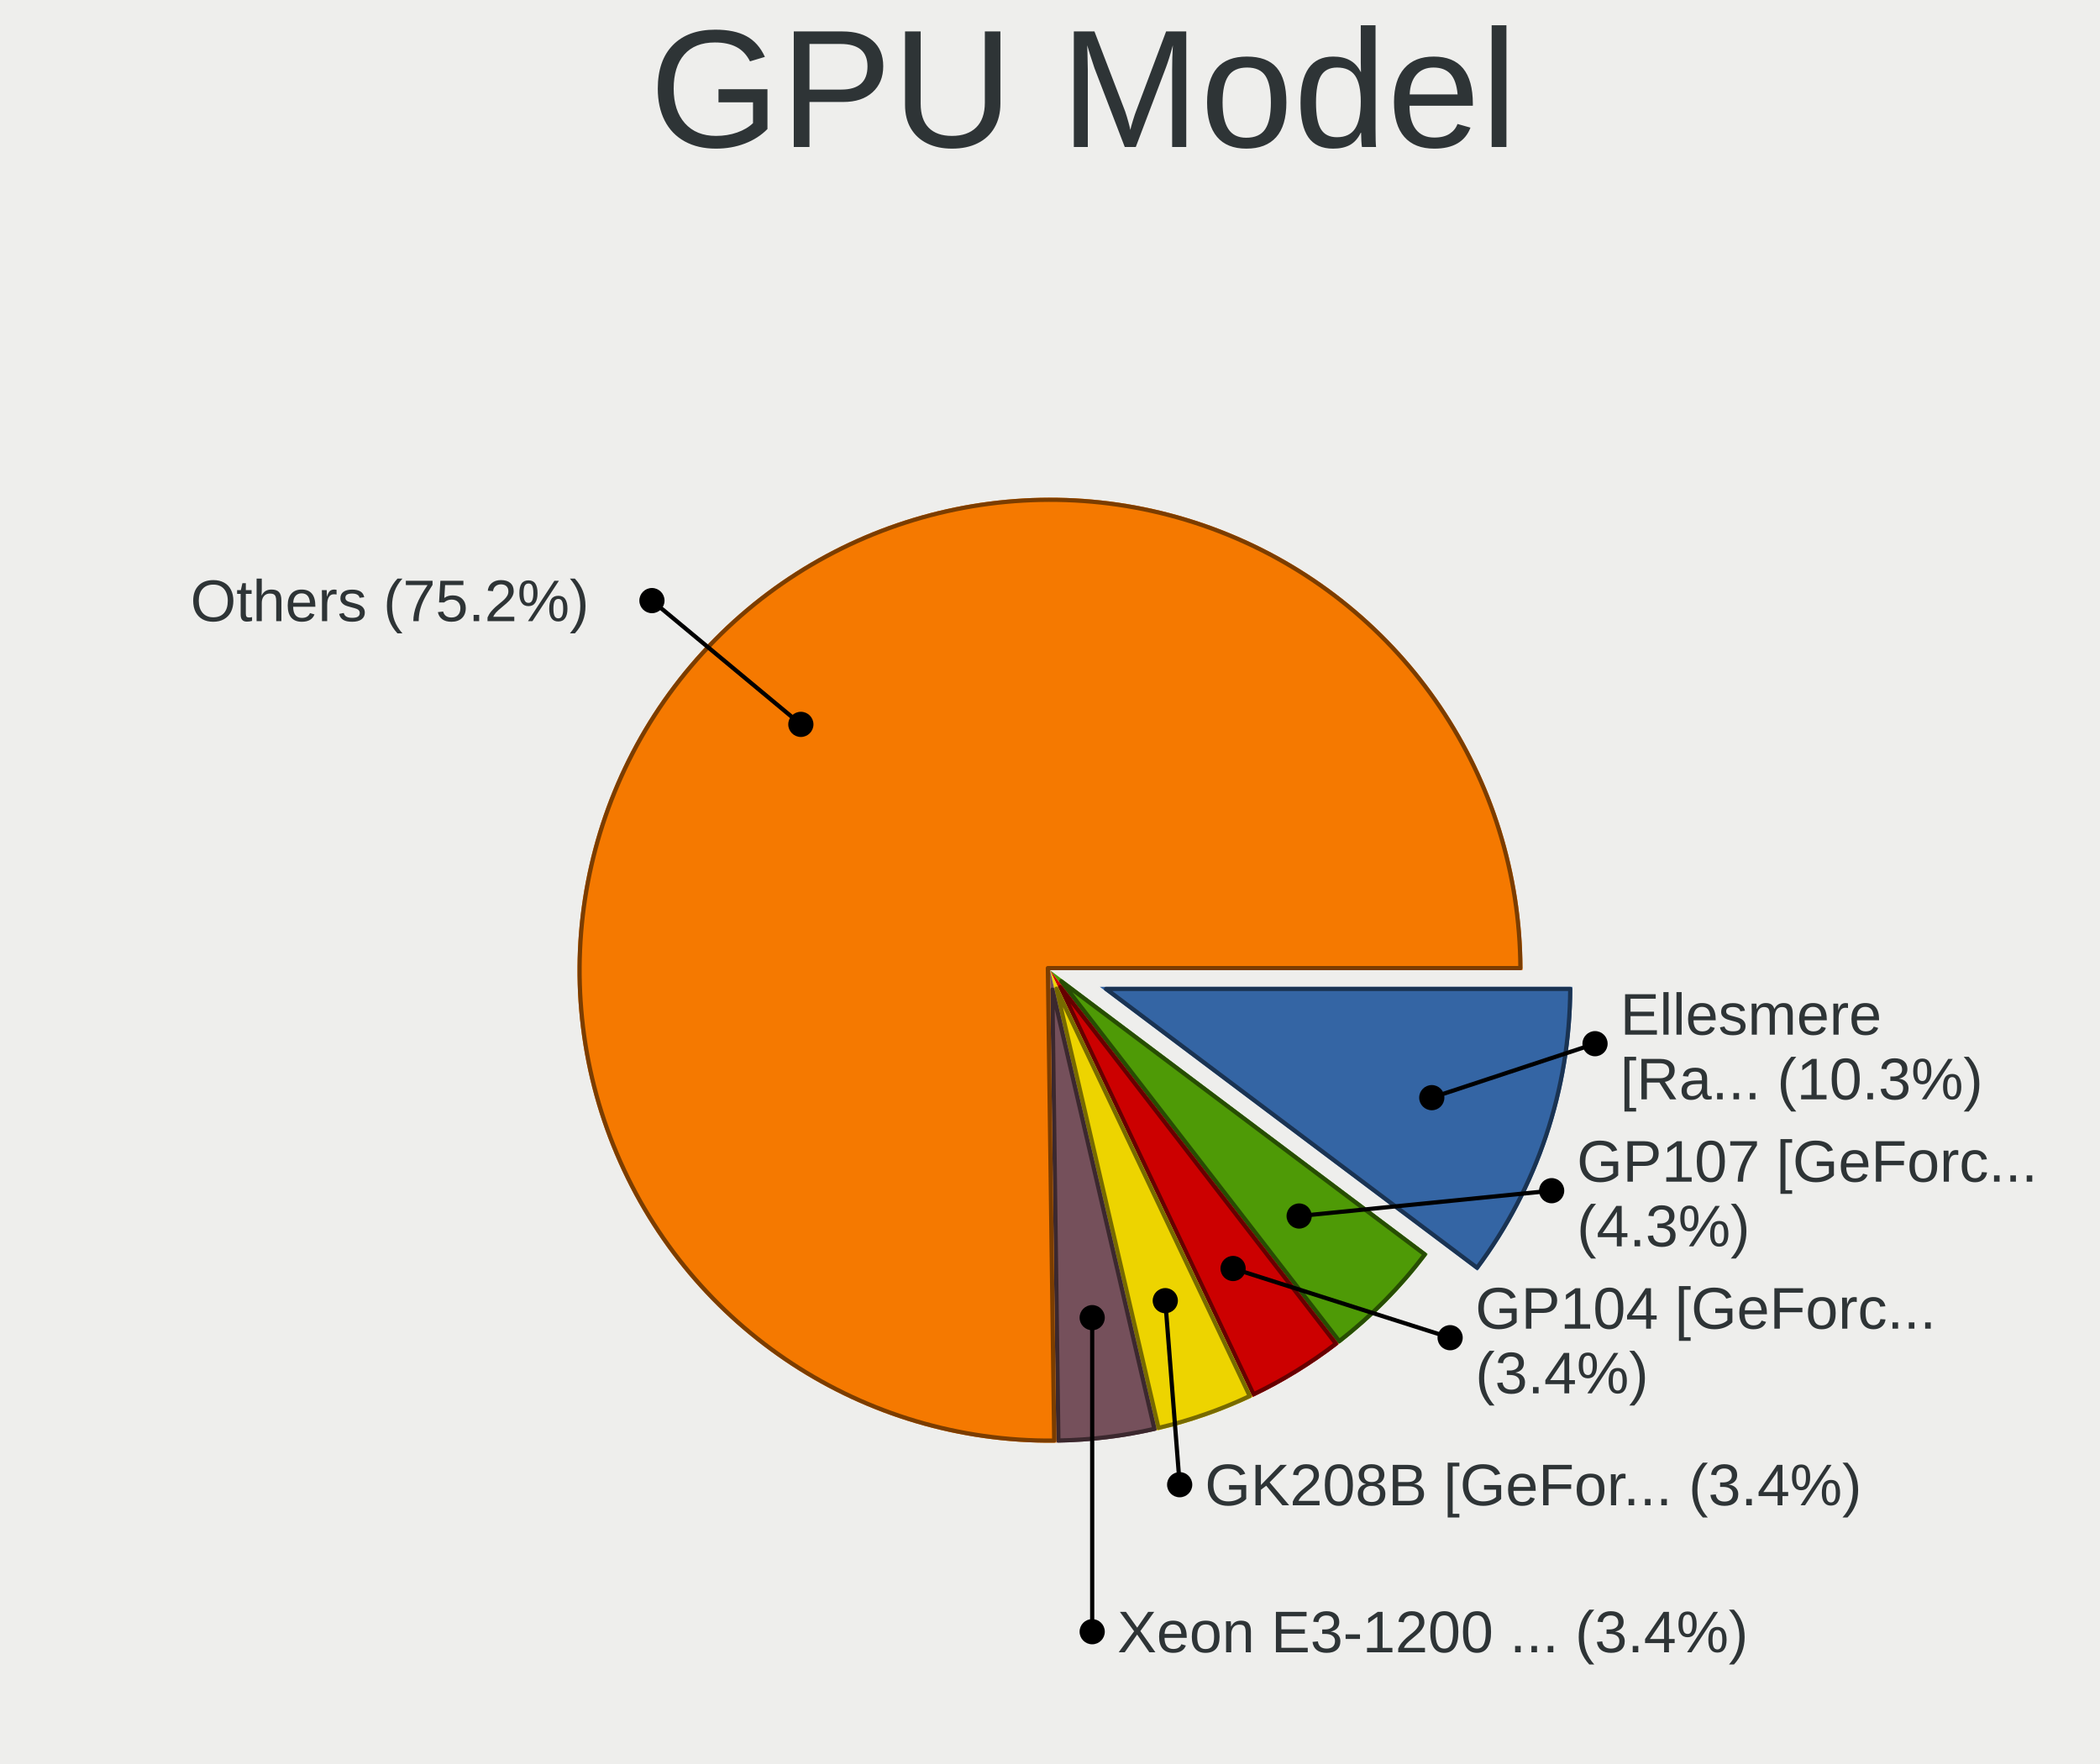
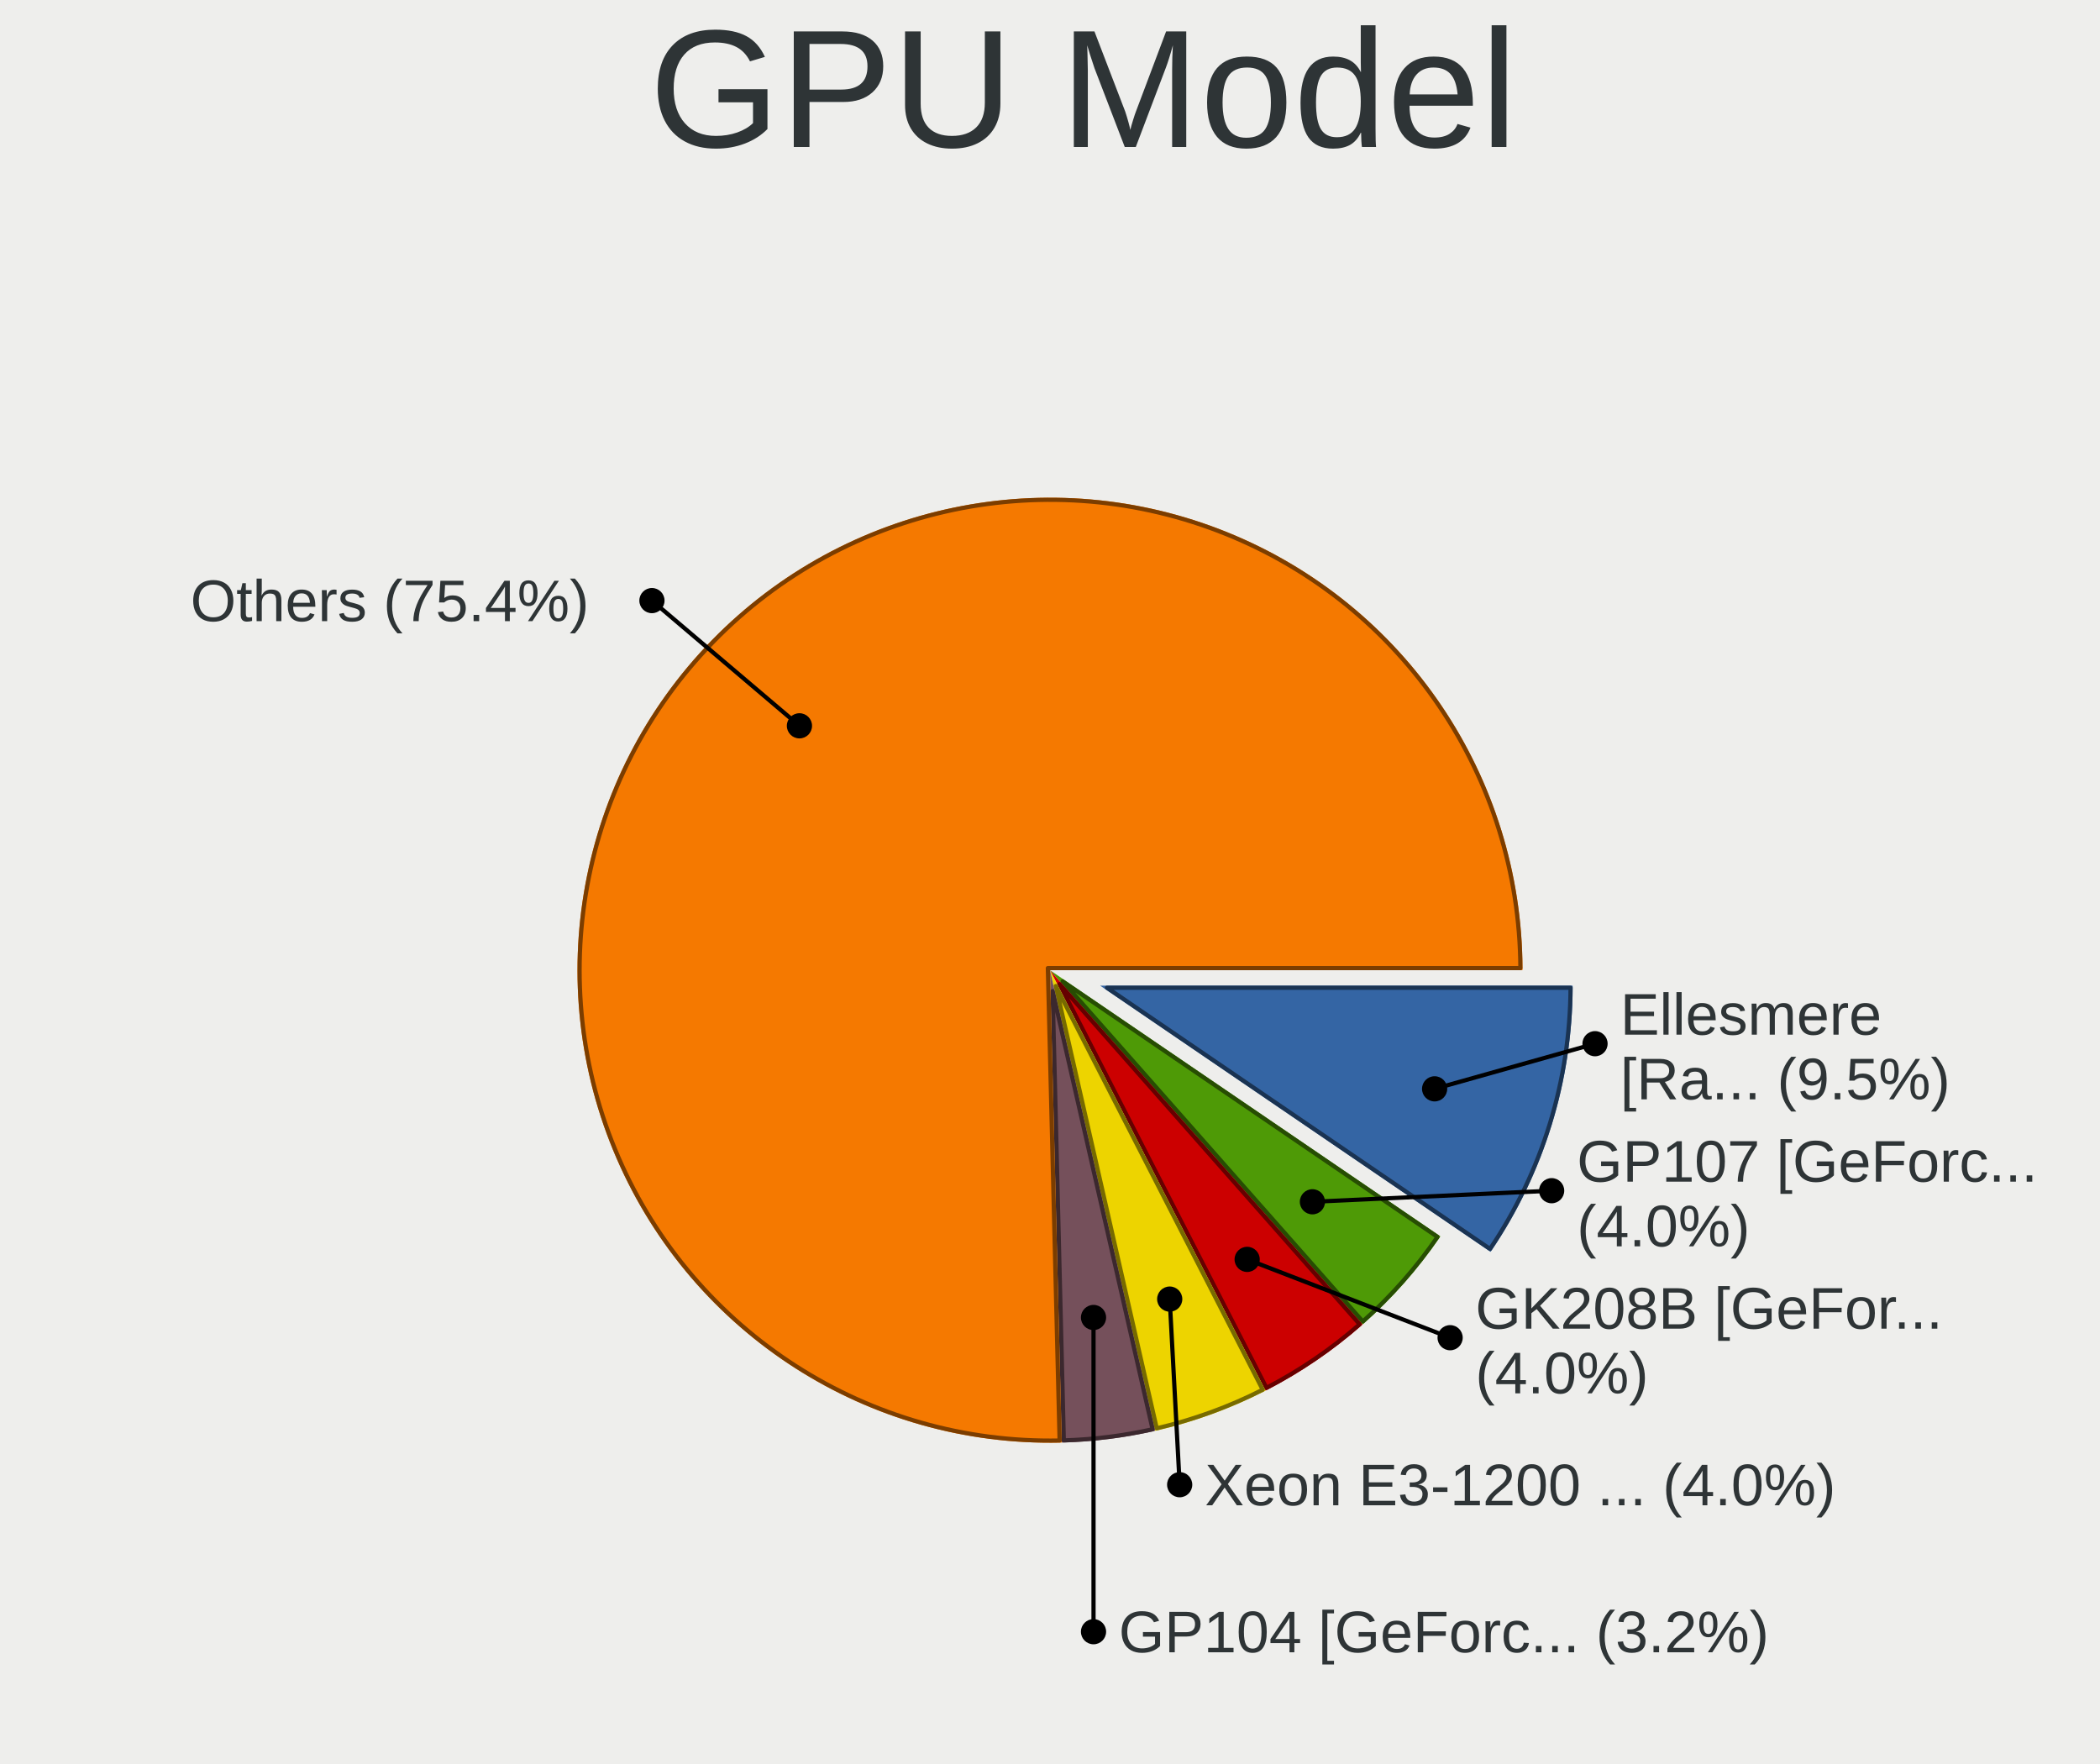
<svg xmlns="http://www.w3.org/2000/svg" width="500" height="420" version="1.0" id="ezcGraph">
  <defs />
  <g id="ezcGraphChart" color-rendering="optimizeQuality" shape-rendering="geometricPrecision" text-rendering="optimizeLegibility">
    <path d=" M 0,420 L 0,0 L 500,0 L 500,420 L 0,420 z " style="fill: #eeeeec; fill-opacity: 1.00; stroke: none;" id="ezcGraphPolygon_1" />
    <path d=" M 0,42 L 0,0 L 500,0 L 500,42 L 0,42 z " style="fill: #000000; fill-opacity: 0.00; stroke: none;" id="ezcGraphPolygon_2" />
-     <path d="M 261.86,234.96 L 374.36,234.96 A 112.50,112.50 0 0,1 351.79,302.54 z" style="fill: #3465a4; fill-opacity: 1.00; stroke: none; cursor: pointer;" id="ezcGraphCircleSector_4" />
-     <path d="M 263.35,235.46 L 373.86,235.46 A 112.00,112.00 0 0,1 351.69,301.84 z" style="fill: none; stroke: #1a3352; stroke-width: 1; stroke-opacity: 1.00; stroke-linecap: round; stroke-linejoin: round;" id="ezcGraphCircleSector_5" />
-     <path d="M 250.00,231.00 L 339.94,298.58 A 112.50,112.50 0 0,1 318.78,320.02 z" style="fill: #4e9a06; fill-opacity: 1.00; stroke: none; cursor: pointer;" id="ezcGraphCircleSector_6" />
-     <path d="M 252.66,233.62 L 339.24,298.68 A 112.00,112.00 0 0,1 318.87,319.32 z" style="fill: none; stroke: #274d03; stroke-width: 1; stroke-opacity: 1.00; stroke-linecap: round; stroke-linejoin: round;" id="ezcGraphCircleSector_7" />
-     <path d="M 250.00,231.00 L 318.78,320.02 A 112.50,112.50 0 0,1 298.23,332.64 z" style="fill: #cc0000; fill-opacity: 1.00; stroke: none; cursor: pointer;" id="ezcGraphCircleSector_8" />
-     <path d="M 252.44,234.98 L 318.08,319.93 A 112.00,112.00 0 0,1 298.47,331.97 z" style="fill: none; stroke: #660000; stroke-width: 1; stroke-opacity: 1.00; stroke-linecap: round; stroke-linejoin: round;" id="ezcGraphCircleSector_9" />
-     <path d="M 250.00,231.00 L 298.23,332.64 A 112.50,112.50 0 0,1 275.45,340.58 z" style="fill: #edd400; fill-opacity: 1.00; stroke: none; cursor: pointer;" id="ezcGraphCircleSector_10" />
-     <path d="M 251.54,235.40 L 297.56,332.40 A 112.00,112.00 0 0,1 275.83,339.98 z" style="fill: none; stroke: #776a00; stroke-width: 1; stroke-opacity: 1.00; stroke-linecap: round; stroke-linejoin: round;" id="ezcGraphCircleSector_11" />
-     <path d="M 250.00,231.00 L 275.45,340.58 A 112.50,112.50 0 0,1 251.51,343.49 z" style="fill: #75505b; fill-opacity: 1.00; stroke: none; cursor: pointer;" id="ezcGraphCircleSector_12" />
-     <path d="M 250.56,235.63 L 274.85,340.21 A 112.00,112.00 0 0,1 252.00,342.98 z" style="fill: none; stroke: #3b282e; stroke-width: 1; stroke-opacity: 1.00; stroke-linecap: round; stroke-linejoin: round;" id="ezcGraphCircleSector_13" />
-     <path d="M 250.00,231.00 L 251.51,343.49 A 112.50,112.50 0 1,1 362.50,231.00 z" style="fill: #f57900; fill-opacity: 1.00; stroke: none;" id="ezcGraphCircleSector_14" />
-     <path d="M 249.49,230.50 L 251.00,343.00 A 112.00,112.00 0 1,1 362.00,230.50 z" style="fill: none; stroke: #7b3d00; stroke-width: 1; stroke-opacity: 1.00; stroke-linecap: round; stroke-linejoin: round;" id="ezcGraphCircleSector_15" />
-     <path d=" M 190.68,172.471 L 155.225,143" style="fill: none; stroke: #000000; stroke-width: 1; stroke-opacity: 1.00; stroke-linecap: round; stroke-linejoin: round;" id="ezcGraphLine_16" />
-     <ellipse cx="190.68" cy="172.471" rx="3" ry="3" style="fill: #000000; fill-opacity: 1.00; stroke: none;" id="ezcGraphCircle_17" />
+     <path d="M 261.94,234.68 L 374.44,234.68 A 112.50,112.50 0 0,1 354.90,298.06 z" style="fill: #3465a4; fill-opacity: 1.00; stroke: none; cursor: pointer;" id="ezcGraphCircleSector_4" />
+     <path d="M 263.57,235.18 L 373.94,235.18 A 112.00,112.00 0 0,1 354.77,297.36 z" style="fill: none; stroke: #1a3352; stroke-width: 1; stroke-opacity: 1.00; stroke-linecap: round; stroke-linejoin: round;" id="ezcGraphCircleSector_5" />
+     <path d="M 250.00,231.00 L 342.95,294.37 A 112.50,112.50 0 0,1 324.44,315.35 z" style="fill: #4e9a06; fill-opacity: 1.00; stroke: none; cursor: pointer;" id="ezcGraphCircleSector_6" />
+     <path d="M 253.01,233.66 L 342.26,294.50 A 112.00,112.00 0 0,1 324.48,314.64 z" style="fill: none; stroke: #274d03; stroke-width: 1; stroke-opacity: 1.00; stroke-linecap: round; stroke-linejoin: round;" id="ezcGraphCircleSector_7" />
+     <path d="M 250.00,231.00 L 324.44,315.35 A 112.50,112.50 0 0,1 301.32,331.11 z" style="fill: #cc0000; fill-opacity: 1.00; stroke: none; cursor: pointer;" id="ezcGraphCircleSector_8" />
+     <path d="M 252.27,234.32 L 323.73,315.31 A 112.00,112.00 0 0,1 301.54,330.44 z" style="fill: none; stroke: #660000; stroke-width: 1; stroke-opacity: 1.00; stroke-linecap: round; stroke-linejoin: round;" id="ezcGraphCircleSector_9" />
+     <path d="M 250.00,231.00 L 301.32,331.11 A 112.50,112.50 0 0,1 275.03,340.68 z" style="fill: #edd400; fill-opacity: 1.00; stroke: none; cursor: pointer;" id="ezcGraphCircleSector_10" />
+     <path d="M 251.38,234.78 L 300.65,330.89 A 112.00,112.00 0 0,1 275.41,340.08 z" style="fill: none; stroke: #776a00; stroke-width: 1; stroke-opacity: 1.00; stroke-linecap: round; stroke-linejoin: round;" id="ezcGraphCircleSector_11" />
+     <path d="M 250.00,231.00 L 275.03,340.68 A 112.50,112.50 0 0,1 252.80,343.47 z" style="fill: #75505b; fill-opacity: 1.00; stroke: none; cursor: pointer;" id="ezcGraphCircleSector_12" />
+     <path d="M 250.62,235.98 L 274.43,340.30 A 112.00,112.00 0 0,1 253.29,342.95 z" style="fill: none; stroke: #3b282e; stroke-width: 1; stroke-opacity: 1.00; stroke-linecap: round; stroke-linejoin: round;" id="ezcGraphCircleSector_13" />
+     <path d="M 250.00,231.00 L 252.80,343.47 A 112.50,112.50 0 1,1 362.50,231.00 z" style="fill: #f57900; fill-opacity: 1.00; stroke: none;" id="ezcGraphCircleSector_14" />
+     <path d="M 249.49,230.50 L 252.29,342.98 A 112.00,112.00 0 1,1 362.00,230.50 z" style="fill: none; stroke: #7b3d00; stroke-width: 1; stroke-opacity: 1.00; stroke-linecap: round; stroke-linejoin: round;" id="ezcGraphCircleSector_15" />
+     <path d=" M 190.344,172.814 L 155.225,143" style="fill: none; stroke: #000000; stroke-width: 1; stroke-opacity: 1.00; stroke-linecap: round; stroke-linejoin: round;" id="ezcGraphLine_16" />
+     <ellipse cx="190.344" cy="172.814" rx="3" ry="3" style="fill: #000000; fill-opacity: 1.00; stroke: none;" id="ezcGraphCircle_17" />
    <ellipse cx="155.225" cy="143" rx="3" ry="3" style="fill: #000000; fill-opacity: 1.00; stroke: none;" id="ezcGraphCircle_18" />
-     <path d=" M 340.901,261.347 L 379.769,248.5" style="fill: none; stroke: #000000; stroke-width: 1; stroke-opacity: 1.00; stroke-linecap: round; stroke-linejoin: round;" id="ezcGraphLine_20" />
-     <ellipse cx="340.901" cy="261.347" rx="3" ry="3" style="fill: #000000; fill-opacity: 1.00; stroke: none;" id="ezcGraphCircle_21" />
+     <path d=" M 341.576,259.247 L 379.769,248.5" style="fill: none; stroke: #000000; stroke-width: 1; stroke-opacity: 1.00; stroke-linecap: round; stroke-linejoin: round;" id="ezcGraphLine_20" />
+     <ellipse cx="341.576" cy="259.247" rx="3" ry="3" style="fill: #000000; fill-opacity: 1.00; stroke: none;" id="ezcGraphCircle_21" />
    <ellipse cx="379.769" cy="248.5" rx="3" ry="3" style="fill: #000000; fill-opacity: 1.00; stroke: none;" id="ezcGraphCircle_22" />
-     <path d=" M 309.32,289.529 L 369.44,283.5" style="fill: none; stroke: #000000; stroke-width: 1; stroke-opacity: 1.00; stroke-linecap: round; stroke-linejoin: round;" id="ezcGraphLine_24" />
-     <ellipse cx="309.32" cy="289.529" rx="3" ry="3" style="fill: #000000; fill-opacity: 1.00; stroke: none;" id="ezcGraphCircle_25" />
+     <path d=" M 312.482,286.14 L 369.44,283.5" style="fill: none; stroke: #000000; stroke-width: 1; stroke-opacity: 1.00; stroke-linecap: round; stroke-linejoin: round;" id="ezcGraphLine_24" />
+     <ellipse cx="312.482" cy="286.14" rx="3" ry="3" style="fill: #000000; fill-opacity: 1.00; stroke: none;" id="ezcGraphCircle_25" />
    <ellipse cx="369.44" cy="283.5" rx="3" ry="3" style="fill: #000000; fill-opacity: 1.00; stroke: none;" id="ezcGraphCircle_26" />
-     <path d=" M 293.589,302.024 L 345.268,318.5" style="fill: none; stroke: #000000; stroke-width: 1; stroke-opacity: 1.00; stroke-linecap: round; stroke-linejoin: round;" id="ezcGraphLine_28" />
-     <ellipse cx="293.589" cy="302.024" rx="3" ry="3" style="fill: #000000; fill-opacity: 1.00; stroke: none;" id="ezcGraphCircle_29" />
+     <path d=" M 296.943,299.853 L 345.268,318.5" style="fill: none; stroke: #000000; stroke-width: 1; stroke-opacity: 1.00; stroke-linecap: round; stroke-linejoin: round;" id="ezcGraphLine_28" />
+     <ellipse cx="296.943" cy="299.853" rx="3" ry="3" style="fill: #000000; fill-opacity: 1.00; stroke: none;" id="ezcGraphCircle_29" />
    <ellipse cx="345.268" cy="318.5" rx="3" ry="3" style="fill: #000000; fill-opacity: 1.00; stroke: none;" id="ezcGraphCircle_30" />
-     <path d=" M 277.448,309.683 L 280.875,353.5" style="fill: none; stroke: #000000; stroke-width: 1; stroke-opacity: 1.00; stroke-linecap: round; stroke-linejoin: round;" id="ezcGraphLine_32" />
-     <ellipse cx="277.448" cy="309.683" rx="3" ry="3" style="fill: #000000; fill-opacity: 1.00; stroke: none;" id="ezcGraphCircle_33" />
+     <path d=" M 278.502,309.308 L 280.875,353.5" style="fill: none; stroke: #000000; stroke-width: 1; stroke-opacity: 1.00; stroke-linecap: round; stroke-linejoin: round;" id="ezcGraphLine_32" />
+     <ellipse cx="278.502" cy="309.308" rx="3" ry="3" style="fill: #000000; fill-opacity: 1.00; stroke: none;" id="ezcGraphCircle_33" />
    <ellipse cx="280.875" cy="353.5" rx="3" ry="3" style="fill: #000000; fill-opacity: 1.00; stroke: none;" id="ezcGraphCircle_34" />
-     <path d=" M 260.045,313.726 L 260.045,388.5" style="fill: none; stroke: #000000; stroke-width: 1; stroke-opacity: 1.00; stroke-linecap: round; stroke-linejoin: round;" id="ezcGraphLine_36" />
-     <ellipse cx="260.045" cy="313.726" rx="3" ry="3" style="fill: #000000; fill-opacity: 1.00; stroke: none;" id="ezcGraphCircle_37" />
-     <ellipse cx="260.045" cy="388.5" rx="3" ry="3" style="fill: #000000; fill-opacity: 1.00; stroke: none;" id="ezcGraphCircle_38" />
+     <path d=" M 260.362,313.687 L 260.362,388.5" style="fill: none; stroke: #000000; stroke-width: 1; stroke-opacity: 1.00; stroke-linecap: round; stroke-linejoin: round;" id="ezcGraphLine_36" />
+     <ellipse cx="260.362" cy="313.687" rx="3" ry="3" style="fill: #000000; fill-opacity: 1.00; stroke: none;" id="ezcGraphCircle_37" />
+     <ellipse cx="260.362" cy="388.5" rx="3" ry="3" style="fill: #000000; fill-opacity: 1.00; stroke: none;" id="ezcGraphCircle_38" />
    <g id="ezcGraphTextBox_3">
      <path d=" M 154.1,42 L 154.1,0.5 L 346.4,0.5 L 346.4,42 L 154.1,42 z " style="fill: #ffffff; fill-opacity: 0.00; stroke: none;" id="ezcGraphPolygon_40" />
      <text id="ezcGraphTextBox_3_text" x="154.6" text-length="190.8px" y="35" style="font-size: 40px; font-family: 'Arial'; fill: #2e3436; fill-opacity: 1.00; stroke: none;">GPU Model</text>
    </g>
    <g id="ezcGraphTextBox_19">
      <path d=" M 44.845,151 L 44.845,135.5 L 150.225,135.5 L 150.225,151 L 44.845,151 z " style="fill: #ffffff; fill-opacity: 0.00; stroke: none;" id="ezcGraphPolygon_41" />
-       <text id="ezcGraphTextBox_19_text" x="45.345" text-length="103.88px" y="147.9" style="font-size: 14px; font-family: 'Arial'; fill: #2e3436; fill-opacity: 1.00; stroke: none;">Others (75.2%)</text>
+       <text id="ezcGraphTextBox_19_text" x="45.345" text-length="103.88px" y="147.9" style="font-size: 14px; font-family: 'Arial'; fill: #2e3436; fill-opacity: 1.00; stroke: none;">Others (75.4%)</text>
    </g>
    <g id="ezcGraphTextBox_23" style=" cursor: pointer;">
-       <path d=" M 385.269,263.55 L 385.269,233.95 L 490.649,233.95 L 490.649,263.55 L 385.269,263.55 z " style="fill: #ffffff; fill-opacity: 0.00; stroke: none;" id="ezcGraphPolygon_42" />
+       <path d=" M 385.269,263.55 L 385.269,233.95 L 483.229,233.95 L 483.229,263.55 L 385.269,263.55 z " style="fill: #ffffff; fill-opacity: 0.00; stroke: none;" id="ezcGraphPolygon_42" />
      <text id="ezcGraphTextBox_23_text" x="385.769" text-length="66.78px" y="246.35" style="font-size: 14px; font-family: 'Arial'; fill: #2e3436; fill-opacity: 1.00; stroke: none;">Ellesmere</text>
-       <text id="ezcGraphTextBox_23_text" x="385.769" text-length="103.88px" y="261.75" style="font-size: 14px; font-family: 'Arial'; fill: #2e3436; fill-opacity: 1.00; stroke: none;">[Ra... (10.3%)</text>
+       <text id="ezcGraphTextBox_23_text" x="385.769" text-length="96.46px" y="261.75" style="font-size: 14px; font-family: 'Arial'; fill: #2e3436; fill-opacity: 1.00; stroke: none;">[Ra... (9.5%)</text>
    </g>
    <g id="ezcGraphTextBox_27" style=" cursor: pointer;">
      <path d=" M 374.94,298.55 L 374.94,268.95 L 495.161,268.95 L 495.161,298.55 L 374.94,298.55 z " style="fill: #ffffff; fill-opacity: 0.00; stroke: none;" id="ezcGraphPolygon_43" />
      <text id="ezcGraphTextBox_27_text" x="375.44" text-length="118.72px" y="281.35" style="font-size: 14px; font-family: 'Arial'; fill: #2e3436; fill-opacity: 1.00; stroke: none;">GP107 [GeForc...</text>
-       <text id="ezcGraphTextBox_27_text" x="375.44" text-length="44.52px" y="296.75" style="font-size: 14px; font-family: 'Arial'; fill: #2e3436; fill-opacity: 1.00; stroke: none;">(4.3%)</text>
+       <text id="ezcGraphTextBox_27_text" x="375.44" text-length="44.52px" y="296.75" style="font-size: 14px; font-family: 'Arial'; fill: #2e3436; fill-opacity: 1.00; stroke: none;">(4.0%)</text>
    </g>
    <g id="ezcGraphTextBox_31" style=" cursor: pointer;">
      <path d=" M 350.768,333.55 L 350.768,303.95 L 470.988,303.95 L 470.988,333.55 L 350.768,333.55 z " style="fill: #ffffff; fill-opacity: 0.00; stroke: none;" id="ezcGraphPolygon_44" />
-       <text id="ezcGraphTextBox_31_text" x="351.268" text-length="118.72px" y="316.35" style="font-size: 14px; font-family: 'Arial'; fill: #2e3436; fill-opacity: 1.00; stroke: none;">GP104 [GeForc...</text>
-       <text id="ezcGraphTextBox_31_text" x="351.268" text-length="44.52px" y="331.75" style="font-size: 14px; font-family: 'Arial'; fill: #2e3436; fill-opacity: 1.00; stroke: none;">(3.4%)</text>
+       <text id="ezcGraphTextBox_31_text" x="351.268" text-length="118.72px" y="316.35" style="font-size: 14px; font-family: 'Arial'; fill: #2e3436; fill-opacity: 1.00; stroke: none;">GK208B [GeFor...</text>
+       <text id="ezcGraphTextBox_31_text" x="351.268" text-length="44.52px" y="331.75" style="font-size: 14px; font-family: 'Arial'; fill: #2e3436; fill-opacity: 1.00; stroke: none;">(4.0%)</text>
    </g>
    <g id="ezcGraphTextBox_35" style=" cursor: pointer;">
      <path d=" M 286.375,361.5 L 286.375,346 L 458.535,346 L 458.535,361.5 L 286.375,361.5 z " style="fill: #ffffff; fill-opacity: 0.00; stroke: none;" id="ezcGraphPolygon_45" />
-       <text id="ezcGraphTextBox_35_text" x="286.875" text-length="170.66px" y="358.4" style="font-size: 14px; font-family: 'Arial'; fill: #2e3436; fill-opacity: 1.00; stroke: none;">GK208B [GeFor... (3.4%)</text>
+       <text id="ezcGraphTextBox_35_text" x="286.875" text-length="170.66px" y="358.4" style="font-size: 14px; font-family: 'Arial'; fill: #2e3436; fill-opacity: 1.00; stroke: none;">Xeon E3-1200 ... (4.0%)</text>
    </g>
    <g id="ezcGraphTextBox_39" style=" cursor: pointer;">
-       <path d=" M 265.545,396.5 L 265.545,381 L 437.705,381 L 437.705,396.5 L 265.545,396.5 z " style="fill: #ffffff; fill-opacity: 0.00; stroke: none;" id="ezcGraphPolygon_46" />
-       <text id="ezcGraphTextBox_39_text" x="266.045" text-length="170.66px" y="393.4" style="font-size: 14px; font-family: 'Arial'; fill: #2e3436; fill-opacity: 1.00; stroke: none;">Xeon E3-1200 ... (3.4%)</text>
+       <path d=" M 265.862,396.5 L 265.862,381 L 438.022,381 L 438.022,396.5 L 265.862,396.5 z " style="fill: #ffffff; fill-opacity: 0.00; stroke: none;" id="ezcGraphPolygon_46" />
+       <text id="ezcGraphTextBox_39_text" x="266.362" text-length="170.66px" y="393.4" style="font-size: 14px; font-family: 'Arial'; fill: #2e3436; fill-opacity: 1.00; stroke: none;">GP104 [GeForc... (3.2%)</text>
    </g>
  </g>
</svg>
